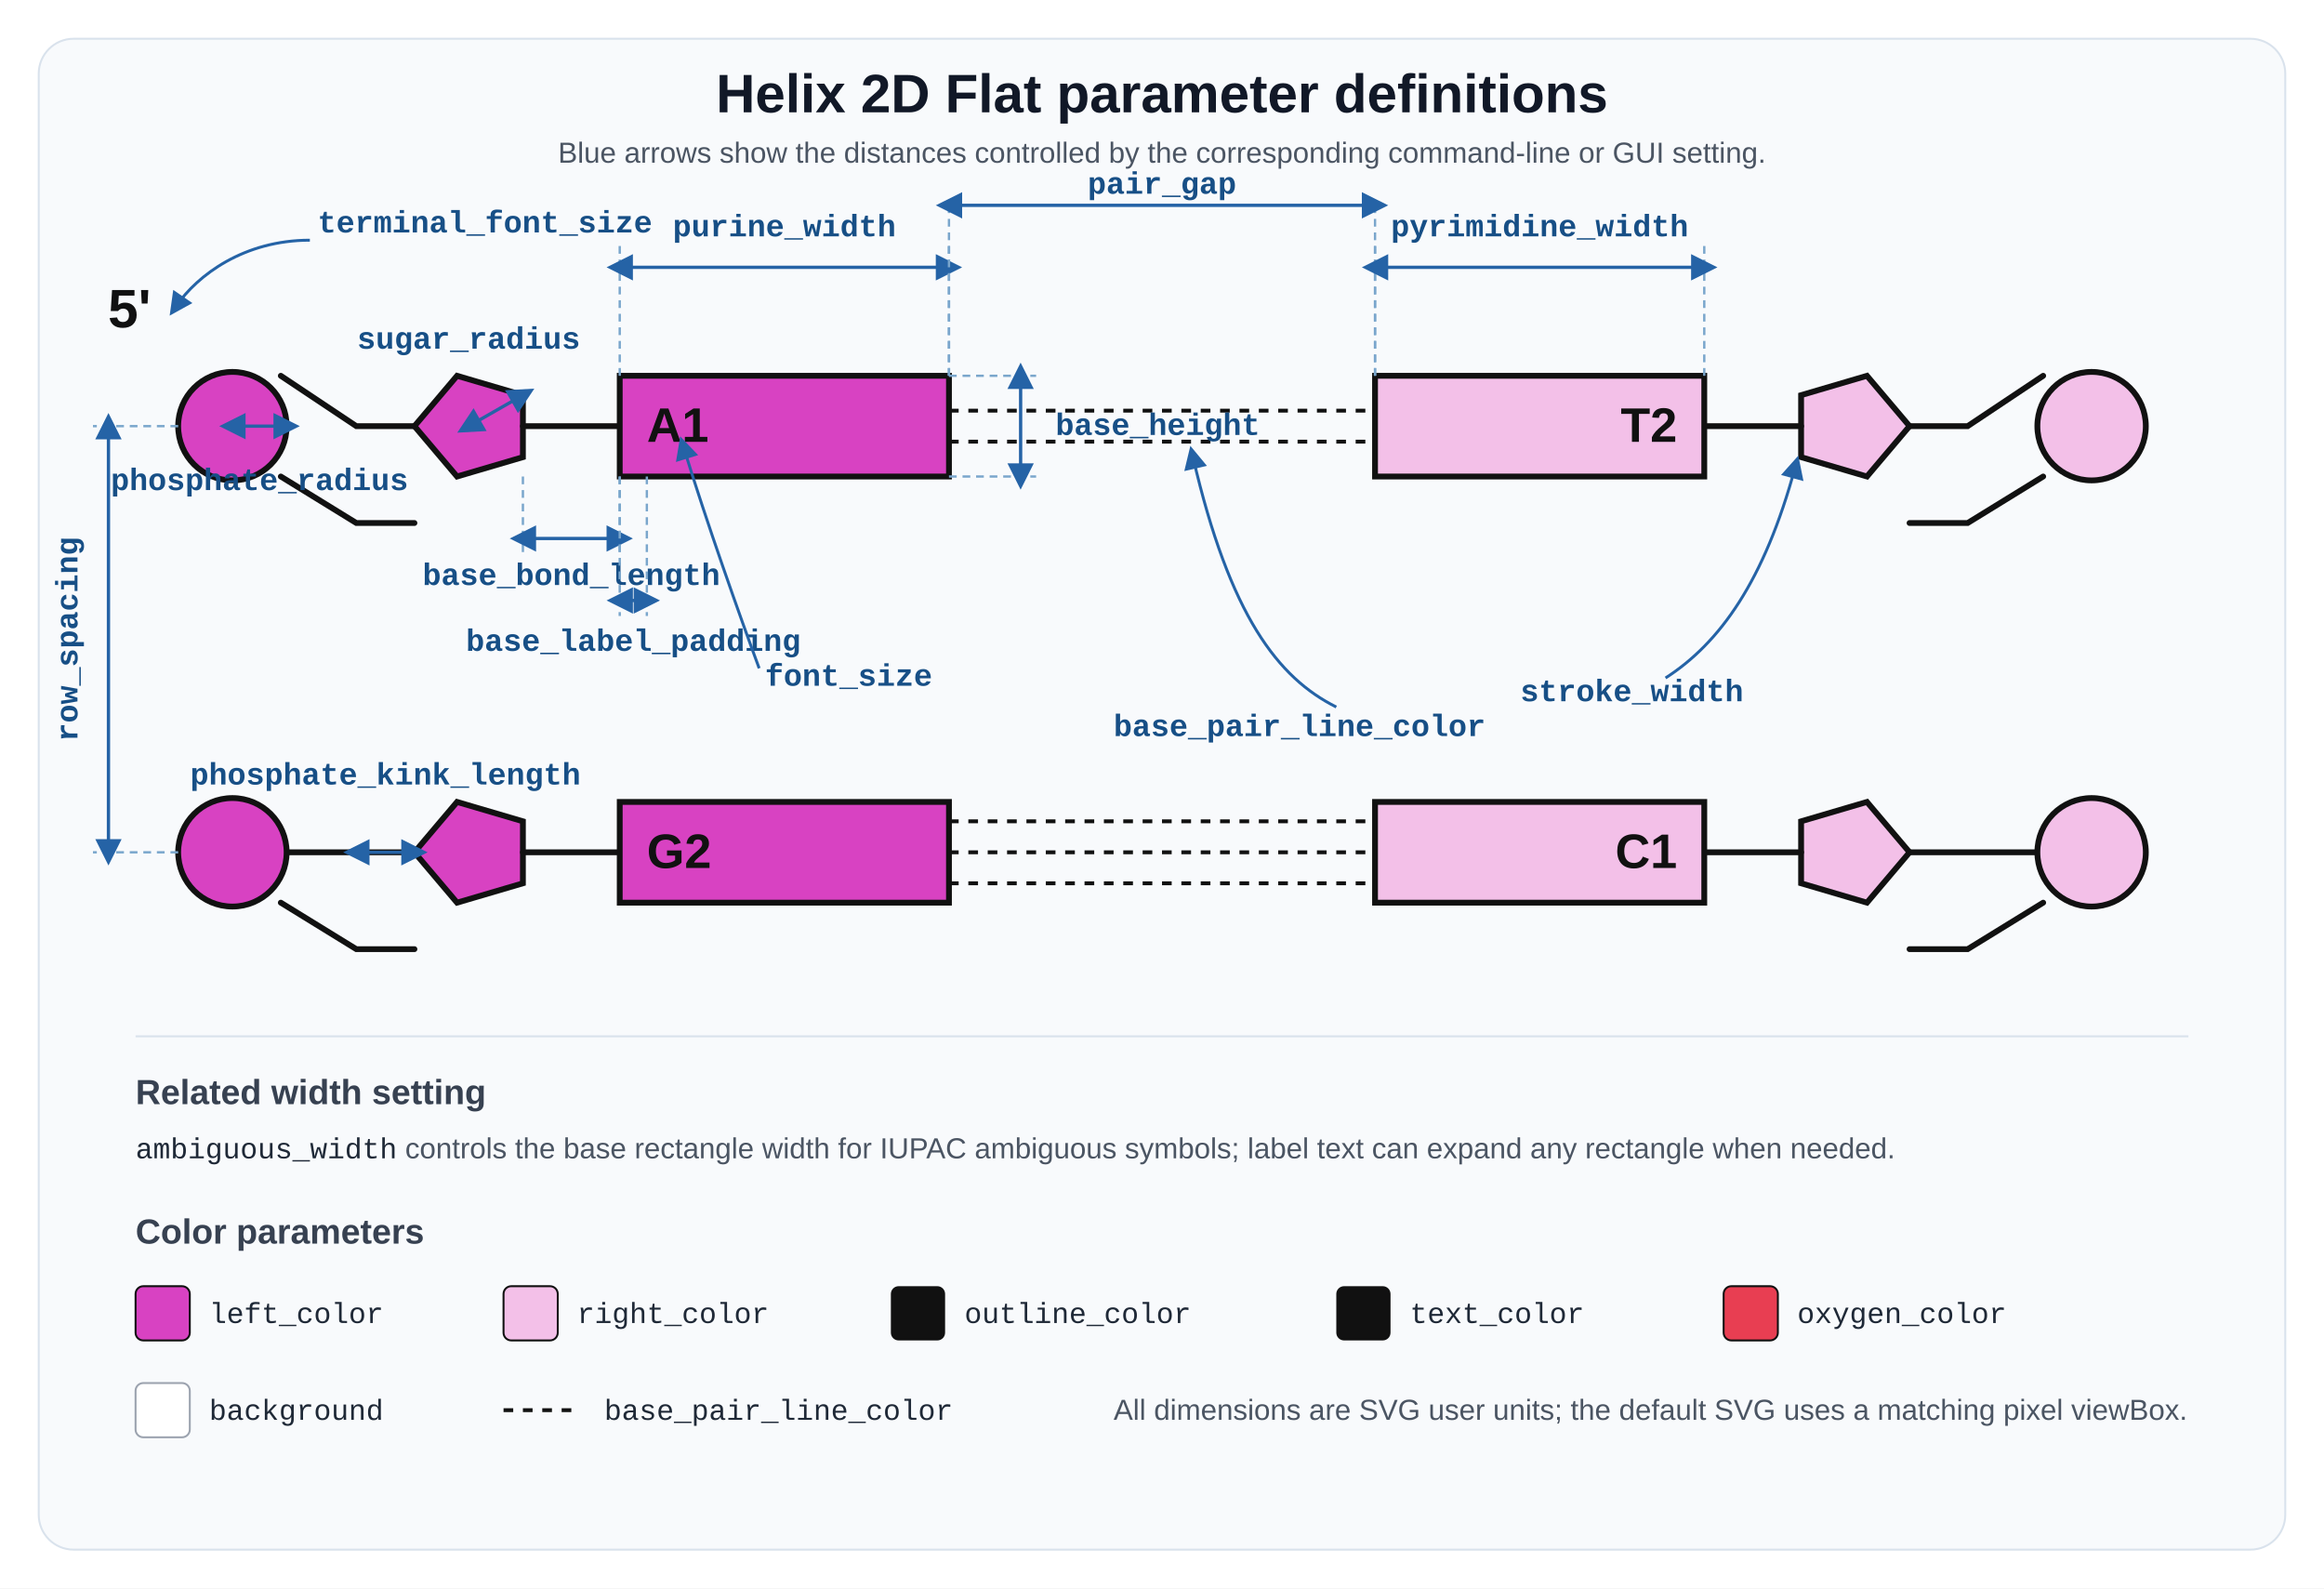
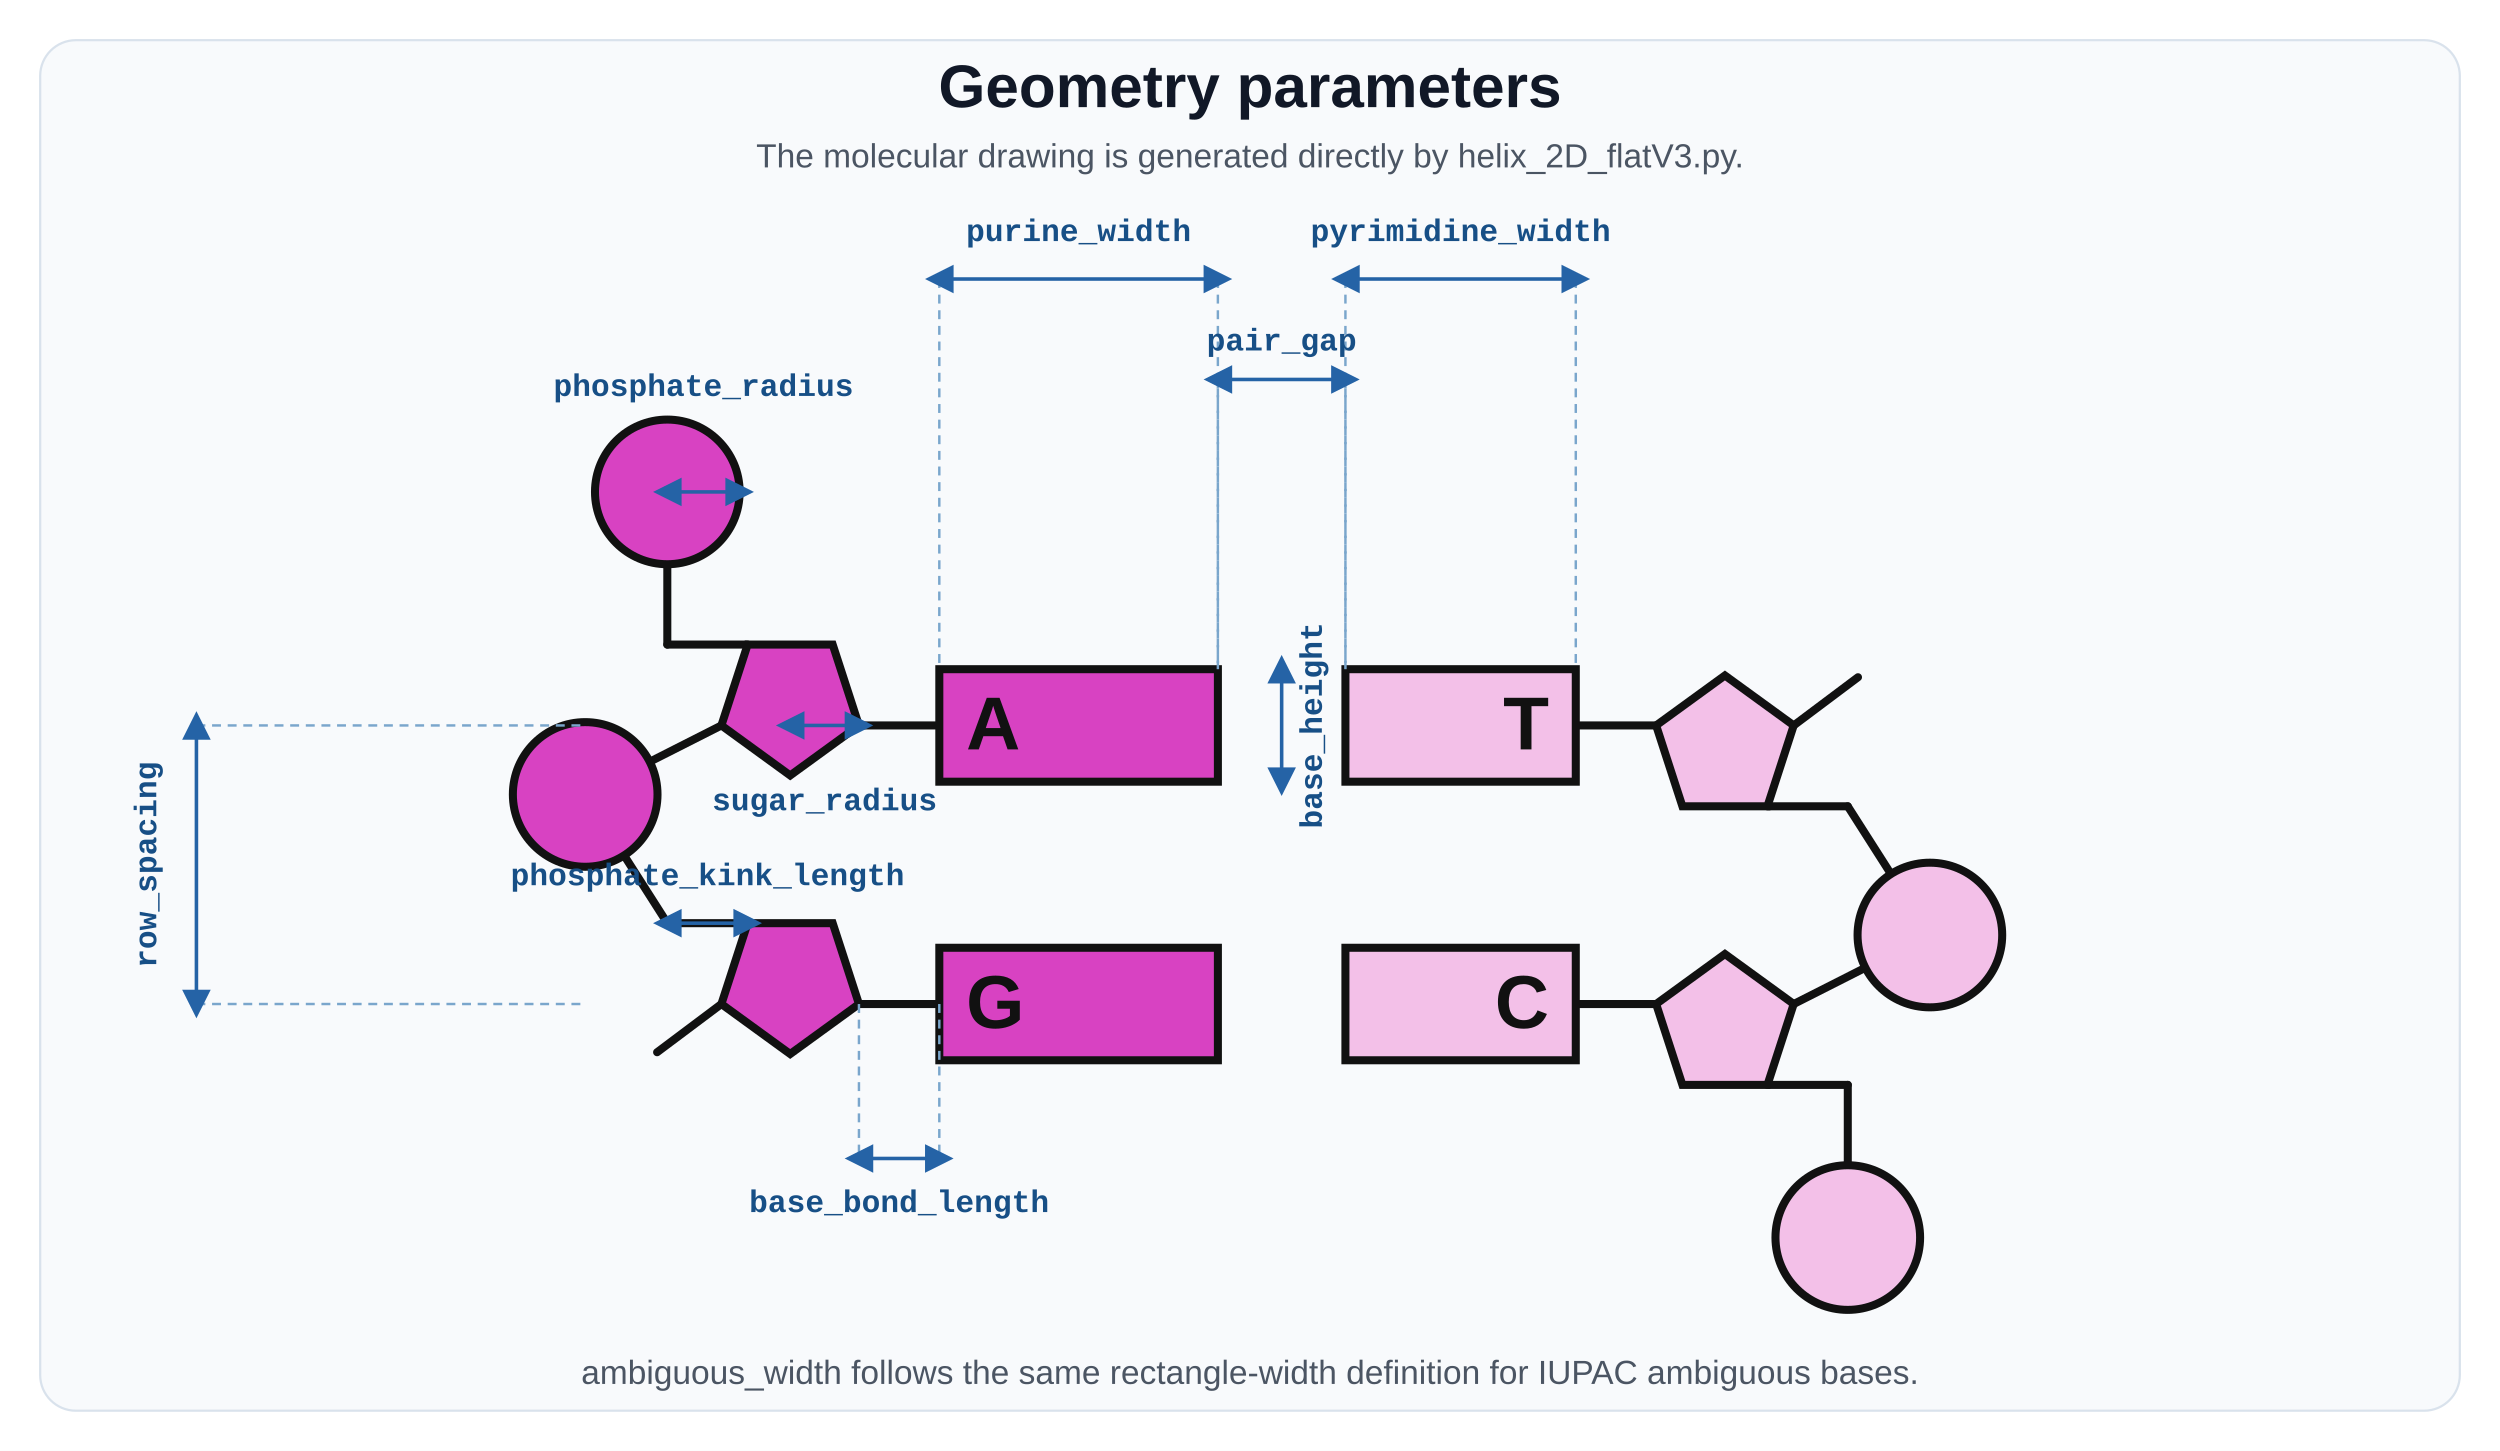
- <svg xmlns="http://www.w3.org/2000/svg" width="1200" height="820" viewBox="0 0 1200 820">
+ <svg xmlns="http://www.w3.org/2000/svg" width="1120" height="650" viewBox="0 0 1120 650">
  <defs>
    <marker id="arrow" markerWidth="8" markerHeight="8" refX="4" refY="4" orient="auto-start-reverse" markerUnits="strokeWidth">
      <path d="M 0 0 L 8 4 L 0 8 z" fill="#2563a6" />
    </marker>
    <style>
-       .title { font: 700 28px Arial, Helvetica, sans-serif; fill: #111827; }
-       .subtitle { font: 700 18px Arial, Helvetica, sans-serif; fill: #374151; }
-       .base-label { font: 700 25px Arial, Helvetica, sans-serif; fill: #111111; }
-       .terminal-label { font: 700 28px Arial, Helvetica, sans-serif; fill: #111111; }
-       .measure-label { font: 600 16px "Courier New", monospace; fill: #174f86; }
+       .title { font: 700 27px Arial, Helvetica, sans-serif; fill: #111827; }
      .note { font: 15px Arial, Helvetica, sans-serif; fill: #4b5563; }
-       .swatch-label { font: 15px "Courier New", monospace; fill: #1f2937; }
-       .shape { stroke: #111111; stroke-width: 3; }
-       .bond { fill: none; stroke: #111111; stroke-width: 3; stroke-linecap: round; }
-       .pair-bond { fill: none; stroke: #111111; stroke-width: 2; stroke-dasharray: 5 5; }
-       .measure { fill: none; stroke: #2563a6; stroke-width: 1.7;
+       .measure-label { font: 600 14px "Courier New", monospace; fill: #174f86; }
+       .measure { fill: none; stroke: #2563a6; stroke-width: 1.6;
                 marker-start: url(#arrow); marker-end: url(#arrow); }
-       .extension { fill: none; stroke: #7aa6cc; stroke-width: 1.2; stroke-dasharray: 4 3; }
-       .callout { fill: none; stroke: #2563a6; stroke-width: 1.5; marker-end: url(#arrow); }
+       .extension { fill: none; stroke: #7aa6cc; stroke-width: 1.1;
+                    stroke-dasharray: 4 3; }
+       .center { fill: #2563a6; }
    </style>
  </defs>
-   <rect width="1200" height="820" fill="#ffffff" />
-   <rect x="20" y="20" width="1160" height="780" rx="18" fill="#f8fafc" stroke="#d9e2ec" />
-   <text x="600" y="58" text-anchor="middle" class="title">Helix 2D Flat parameter definitions</text>
-   <text x="600" y="84" text-anchor="middle" class="note">
-     Blue arrows show the distances controlled by the corresponding command-line or GUI setting.
-   </text>
-   <g id="duplex">
-     <path d="M 214 220 L 184 220 L 145 194" class="bond" />
-     <path d="M 145 246 L 184 270 L 214 270" class="bond" />
-     <path d="M 214 440 L 184 440 L 148 440" class="bond" />
-     <path d="M 145 466 L 184 490 L 214 490" class="bond" />
-     <path d="M 986 220 L 1016 220 L 1055 194" class="bond" />
-     <path d="M 1055 246 L 1016 270 L 986 270" class="bond" />
-     <path d="M 986 440 L 1016 440 L 1052 440" class="bond" />
-     <path d="M 1055 466 L 1016 490 L 986 490" class="bond" />
-     <circle cx="120" cy="220" r="28" fill="#d842c2" class="shape" />
-     <circle cx="120" cy="440" r="28" fill="#d842c2" class="shape" />
-     <circle cx="1080" cy="220" r="28" fill="#f3c0e8" class="shape" />
-     <circle cx="1080" cy="440" r="28" fill="#f3c0e8" class="shape" />
-     <polygon points="214,220 236,246 270,236 270,204 236,194" fill="#d842c2" class="shape" />
-     <polygon points="214,440 236,466 270,456 270,424 236,414" fill="#d842c2" class="shape" />
-     <polygon points="986,220 964,194 930,204 930,236 964,246" fill="#f3c0e8" class="shape" />
-     <polygon points="986,440 964,414 930,424 930,456 964,466" fill="#f3c0e8" class="shape" />
-     <line x1="270" y1="220" x2="320" y2="220" class="bond" />
-     <line x1="270" y1="440" x2="320" y2="440" class="bond" />
-     <line x1="880" y1="220" x2="930" y2="220" class="bond" />
-     <line x1="880" y1="440" x2="930" y2="440" class="bond" />
-     <rect x="320" y="194" width="170" height="52" fill="#d842c2" class="shape" />
-     <rect x="320" y="414" width="170" height="52" fill="#d842c2" class="shape" />
-     <rect x="710" y="194" width="170" height="52" fill="#f3c0e8" class="shape" />
-     <rect x="710" y="414" width="170" height="52" fill="#f3c0e8" class="shape" />
-     <line x1="490" y1="212" x2="710" y2="212" class="pair-bond" />
-     <line x1="490" y1="228" x2="710" y2="228" class="pair-bond" />
-     <line x1="490" y1="424" x2="710" y2="424" class="pair-bond" />
-     <line x1="490" y1="440" x2="710" y2="440" class="pair-bond" />
-     <line x1="490" y1="456" x2="710" y2="456" class="pair-bond" />
-     <text x="334" y="221" dominant-baseline="middle" text-anchor="start" class="base-label">A1</text>
-     <text x="866" y="221" dominant-baseline="middle" text-anchor="end" class="base-label">T2</text>
-     <text x="334" y="441" dominant-baseline="middle" text-anchor="start" class="base-label">G2</text>
-     <text x="866" y="441" dominant-baseline="middle" text-anchor="end" class="base-label">C1</text>
-     <text x="78" y="169" text-anchor="end" class="terminal-label">5'</text>
+   <rect width="100%" height="100%" fill="#ffffff" />
+   <rect x="18" y="18" width="1084" height="614" rx="16" fill="#f8fafc" stroke="#d9e2ec" />
+   <text x="560.00" y="48.00" class="title" text-anchor="middle">Geometry parameters</text>
+   <text x="560.00" y="75.00" class="note" text-anchor="middle">The molecular drawing is generated directly by helix_2D_flatV3.py.</text>
+   <g id="script-generated-duplex" transform="translate(150.00 145.00) scale(1.20)">
+     <g id="bonds">
+       <line x1="195.68" y1="150.00" x2="225.68" y2="150.00" stroke="#111111" stroke-width="3.00" stroke-linecap="round" />
+       <line x1="463.29" y1="150.00" x2="493.29" y2="150.00" stroke="#111111" stroke-width="3.00" stroke-linecap="round" />
+       <line x1="195.68" y1="254.00" x2="225.68" y2="254.00" stroke="#111111" stroke-width="3.00" stroke-linecap="round" />
+       <line x1="463.29" y1="254.00" x2="493.29" y2="254.00" stroke="#111111" stroke-width="3.00" stroke-linecap="round" />
+       <line x1="154.13" y1="119.81" x2="124.13" y2="119.81" stroke="#111111" stroke-width="3.00" stroke-linecap="round" />
+       <line x1="124.13" y1="119.81" x2="124.13" y2="89.81" stroke="#111111" stroke-width="3.00" stroke-linecap="round" />
+       <line x1="154.13" y1="223.81" x2="124.13" y2="223.81" stroke="#111111" stroke-width="3.00" stroke-linecap="round" />
+       <line x1="124.13" y1="223.81" x2="108.00" y2="198.52" stroke="#111111" stroke-width="3.00" stroke-linecap="round" />
+       <line x1="144.32" y1="150.00" x2="117.56" y2="163.56" stroke="#111111" stroke-width="3.00" stroke-linecap="round" />
+       <line x1="534.84" y1="284.19" x2="564.84" y2="284.19" stroke="#111111" stroke-width="3.00" stroke-linecap="round" />
+       <line x1="564.84" y1="284.19" x2="564.84" y2="314.19" stroke="#111111" stroke-width="3.00" stroke-linecap="round" />
+       <line x1="534.84" y1="180.19" x2="564.84" y2="180.19" stroke="#111111" stroke-width="3.00" stroke-linecap="round" />
+       <line x1="564.84" y1="180.19" x2="580.97" y2="205.48" stroke="#111111" stroke-width="3.00" stroke-linecap="round" />
+       <line x1="544.65" y1="254.00" x2="571.41" y2="240.44" stroke="#111111" stroke-width="3.00" stroke-linecap="round" />
+       <line x1="144.32" y1="254.00" x2="120.32" y2="272.00" stroke="#111111" stroke-width="3.00" stroke-linecap="round" />
+       <line x1="544.65" y1="150.00" x2="568.65" y2="132.00" stroke="#111111" stroke-width="3.00" stroke-linecap="round" />
+     </g>
+     <g id="nucleotides">
+       <circle cx="124.13" cy="62.81" r="27.00" fill="#d842c2" stroke="#111111" stroke-width="3.00" />
+       <circle cx="93.47" cy="175.76" r="27.00" fill="#d842c2" stroke="#111111" stroke-width="3.00" />
+       <circle cx="564.84" cy="341.19" r="27.00" fill="#f3c0e8" stroke="#111111" stroke-width="3.00" />
+       <circle cx="595.49" cy="228.24" r="27.00" fill="#f3c0e8" stroke="#111111" stroke-width="3.00" />
+       <polygon points="195.68,150.00 170.00,168.66 144.32,150.00 154.13,119.81 185.87,119.81" fill="#d842c2" stroke="#111111" stroke-width="3.00" />
+       <polygon points="493.29,150.00 518.97,131.34 544.65,150.00 534.84,180.19 503.10,180.19" fill="#f3c0e8" stroke="#111111" stroke-width="3.00" />
+       <rect x="225.68" y="129.00" width="104.00" height="42.00" fill="#d842c2" stroke="#111111" stroke-width="3.00" />
+       <rect x="377.29" y="129.00" width="86.00" height="42.00" fill="#f3c0e8" stroke="#111111" stroke-width="3.00" />
+       <text x="235.68" y="151.00" text-anchor="start" dominant-baseline="middle" font-family="Arial, Helvetica, sans-serif" font-size="28.00" font-weight="700" fill="#111111">A</text>
+       <text x="453.29" y="151.00" text-anchor="end" dominant-baseline="middle" font-family="Arial, Helvetica, sans-serif" font-size="28.00" font-weight="700" fill="#111111">T</text>
+       <polygon points="195.68,254.00 170.00,272.66 144.32,254.00 154.13,223.81 185.87,223.81" fill="#d842c2" stroke="#111111" stroke-width="3.00" />
+       <polygon points="493.29,254.00 518.97,235.34 544.65,254.00 534.84,284.19 503.10,284.19" fill="#f3c0e8" stroke="#111111" stroke-width="3.00" />
+       <rect x="225.68" y="233.00" width="104.00" height="42.00" fill="#d842c2" stroke="#111111" stroke-width="3.00" />
+       <rect x="377.29" y="233.00" width="86.00" height="42.00" fill="#f3c0e8" stroke="#111111" stroke-width="3.00" />
+       <text x="235.68" y="255.00" text-anchor="start" dominant-baseline="middle" font-family="Arial, Helvetica, sans-serif" font-size="28.00" font-weight="700" fill="#111111">G</text>
+       <text x="453.29" y="255.00" text-anchor="end" dominant-baseline="middle" font-family="Arial, Helvetica, sans-serif" font-size="28.00" font-weight="700" fill="#111111">C</text>
+     </g>
+     <g id="terminal-labels">
+ </g>
  </g>
-   <g id="horizontal-measurements">
-     <line x1="320" y1="194" x2="320" y2="126" class="extension" />
-     <line x1="490" y1="194" x2="490" y2="126" class="extension" />
-     <line x1="320" y1="138" x2="490" y2="138" class="measure" />
-     <text x="405" y="122" text-anchor="middle" class="measure-label">purine_width</text>
-     <line x1="490" y1="194" x2="490" y2="105" class="extension" />
-     <line x1="710" y1="194" x2="710" y2="105" class="extension" />
-     <line x1="490" y1="106" x2="710" y2="106" class="measure" />
-     <text x="600" y="100" text-anchor="middle" class="measure-label">pair_gap</text>
-     <line x1="710" y1="194" x2="710" y2="126" class="extension" />
-     <line x1="880" y1="194" x2="880" y2="126" class="extension" />
-     <line x1="710" y1="138" x2="880" y2="138" class="measure" />
-     <text x="795" y="122" text-anchor="middle" class="measure-label">pyrimidine_width</text>
-     <line x1="270" y1="246" x2="270" y2="286" class="extension" />
-     <line x1="320" y1="246" x2="320" y2="286" class="extension" />
-     <line x1="270" y1="278" x2="320" y2="278" class="measure" />
-     <text x="295" y="302" text-anchor="middle" class="measure-label">base_bond_length</text>
-     <line x1="320" y1="246" x2="320" y2="318" class="extension" />
-     <line x1="334" y1="246" x2="334" y2="318" class="extension" />
-     <line x1="320" y1="310" x2="334" y2="310" class="measure" />
-     <text x="327" y="336" text-anchor="middle" class="measure-label">base_label_padding</text>
+   <g id="geometry-measurements">
+     <line x1="420.81" y1="125.00" x2="420.81" y2="299.80" class="extension" />
+     <line x1="545.61" y1="125.00" x2="545.61" y2="299.80" class="extension" />
+     <line x1="602.75" y1="125.00" x2="602.75" y2="299.80" class="extension" />
+     <line x1="705.95" y1="125.00" x2="705.95" y2="299.80" class="extension" />
+     <line x1="420.81" y1="125.00" x2="545.61" y2="125.00" class="measure" />
+     <text x="483.21" y="108.00" class="measure-label" text-anchor="middle">purine_width</text>
+     <line x1="602.75" y1="125.00" x2="705.95" y2="125.00" class="measure" />
+     <text x="654.35" y="108.00" class="measure-label" text-anchor="middle">pyrimidine_width</text>
+     <line x1="545.61" y1="170.00" x2="545.61" y2="299.80" class="extension" />
+     <line x1="602.75" y1="170.00" x2="602.75" y2="299.80" class="extension" />
+     <line x1="545.61" y1="170.00" x2="602.75" y2="170.00" class="measure" />
+     <text x="574.18" y="157.00" class="measure-label" text-anchor="middle">pair_gap</text>
+     <line x1="88.00" y1="325.00" x2="260.67" y2="325.00" class="extension" />
+     <line x1="88.00" y1="449.80" x2="260.67" y2="449.80" class="extension" />
+     <line x1="88.00" y1="325.00" x2="88.00" y2="449.80" class="measure" />
+     <text x="70.00" y="387.40" class="measure-label" text-anchor="middle" transform="rotate(-90 70.00 387.40)">row_spacing</text>
+     <line x1="574.18" y1="299.80" x2="574.18" y2="350.20" class="measure" />
+     <text x="592.18" y="325.00" class="measure-label" text-anchor="middle" transform="rotate(-90 592.18 325.00)">base_height</text>
+     <line x1="384.81" y1="449.80" x2="384.81" y2="519.00" class="extension" />
+     <line x1="420.81" y1="449.80" x2="420.81" y2="519.00" class="extension" />
+     <line x1="384.81" y1="519.00" x2="420.81" y2="519.00" class="measure" />
+     <text x="402.81" y="543.00" class="measure-label" text-anchor="middle">base_bond_length</text>
+     <line x1="298.96" y1="413.58" x2="334.96" y2="413.58" class="measure" />
+     <text x="316.96" y="396.58" class="measure-label" text-anchor="middle">phosphate_kink_length</text>
+     <circle cx="298.956" cy="220.376" r="2.6" class="center" />
+     <line x1="298.96" y1="220.38" x2="331.36" y2="220.38" class="measure" />
+     <text x="315.16" y="177.38" class="measure-label" text-anchor="middle">phosphate_radius</text>
+     <circle cx="354.0" cy="325.0" r="2.6" class="center" />
+     <line x1="354.00" y1="325.00" x2="384.81" y2="325.00" class="measure" />
+     <text x="369.41" y="363.00" class="measure-label" text-anchor="middle">sugar_radius</text>
  </g>
-   <g id="vertical-measurements">
-     <line x1="92" y1="220" x2="48" y2="220" class="extension" />
-     <line x1="92" y1="440" x2="48" y2="440" class="extension" />
-     <line x1="56" y1="220" x2="56" y2="440" class="measure" />
-     <text x="40" y="330" text-anchor="middle" class="measure-label" transform="rotate(-90 40 330)">row_spacing</text>
-     <line x1="490" y1="194" x2="535" y2="194" class="extension" />
-     <line x1="490" y1="246" x2="535" y2="246" class="extension" />
-     <line x1="527" y1="194" x2="527" y2="246" class="measure" />
-     <text x="545" y="220" dominant-baseline="middle" class="measure-label">base_height</text>
-     <line x1="120" y1="220" x2="148" y2="220" class="measure" />
-     <text x="134" y="253" text-anchor="middle" class="measure-label">phosphate_radius</text>
-     <line x1="242" y1="220" x2="270" y2="204" class="measure" />
-     <text x="242" y="180" text-anchor="middle" class="measure-label">sugar_radius</text>
-     <line x1="184" y1="440" x2="214" y2="440" class="measure" />
-     <text x="199" y="405" text-anchor="middle" class="measure-label">phosphate_kink_length</text>
-   </g>
-   <g id="callouts">
-     <path d="M 392 345 C 382 318 365 270 353 231" class="callout" />
-     <text x="395" y="354" class="measure-label">font_size</text>
-     <path d="M 160 124 C 126 124 102 142 91 158" class="callout" />
-     <text x="164" y="120" class="measure-label">terminal_font_size</text>
-     <path d="M 860 350 C 888 332 911 300 927 241" class="callout" />
-     <text x="785" y="362" class="measure-label">stroke_width</text>
-     <path d="M 690 365 C 660 350 635 318 616 236" class="callout" />
-     <text x="575" y="380" class="measure-label">base_pair_line_color</text>
-   </g>
-   <line x1="70" y1="535" x2="1130" y2="535" stroke="#d9e2ec" />
-   <text x="70" y="570" class="subtitle">Related width setting</text>
-   <text x="70" y="598" class="note">
-     <tspan class="swatch-label">ambiguous_width</tspan>
-     <tspan> controls the base rectangle width for IUPAC ambiguous symbols; label text can expand any rectangle when needed.</tspan>
-   </text>
-   <text x="70" y="642" class="subtitle">Color parameters</text>
-   <g transform="translate(70 664)">
-     <rect x="0" y="0" width="28" height="28" rx="4" fill="#d842c2" stroke="#111111" />
-     <text x="38" y="19" class="swatch-label">left_color</text>
-     <rect x="190" y="0" width="28" height="28" rx="4" fill="#f3c0e8" stroke="#111111" />
-     <text x="228" y="19" class="swatch-label">right_color</text>
-     <rect x="390" y="0" width="28" height="28" rx="4" fill="#111111" />
-     <text x="428" y="19" class="swatch-label">outline_color</text>
-     <rect x="620" y="0" width="28" height="28" rx="4" fill="#111111" />
-     <text x="658" y="19" class="swatch-label">text_color</text>
-     <rect x="820" y="0" width="28" height="28" rx="4" fill="#e83e52" stroke="#111111" />
-     <text x="858" y="19" class="swatch-label">oxygen_color</text>
-   </g>
-   <g transform="translate(70 714)">
-     <rect x="0" y="0" width="28" height="28" rx="4" fill="#ffffff" stroke="#9ca3af" />
-     <text x="38" y="19" class="swatch-label">background</text>
-     <line x1="190" y1="14" x2="230" y2="14" class="pair-bond" />
-     <text x="242" y="19" class="swatch-label">base_pair_line_color</text>
-     <text x="505" y="19" class="note">
-       All dimensions are SVG user units; the default SVG uses a matching pixel viewBox.
-     </text>
-   </g>
+   <text x="560.00" y="620.00" class="note" text-anchor="middle">ambiguous_width follows the same rectangle-width definition for IUPAC ambiguous bases.</text>
</svg>
